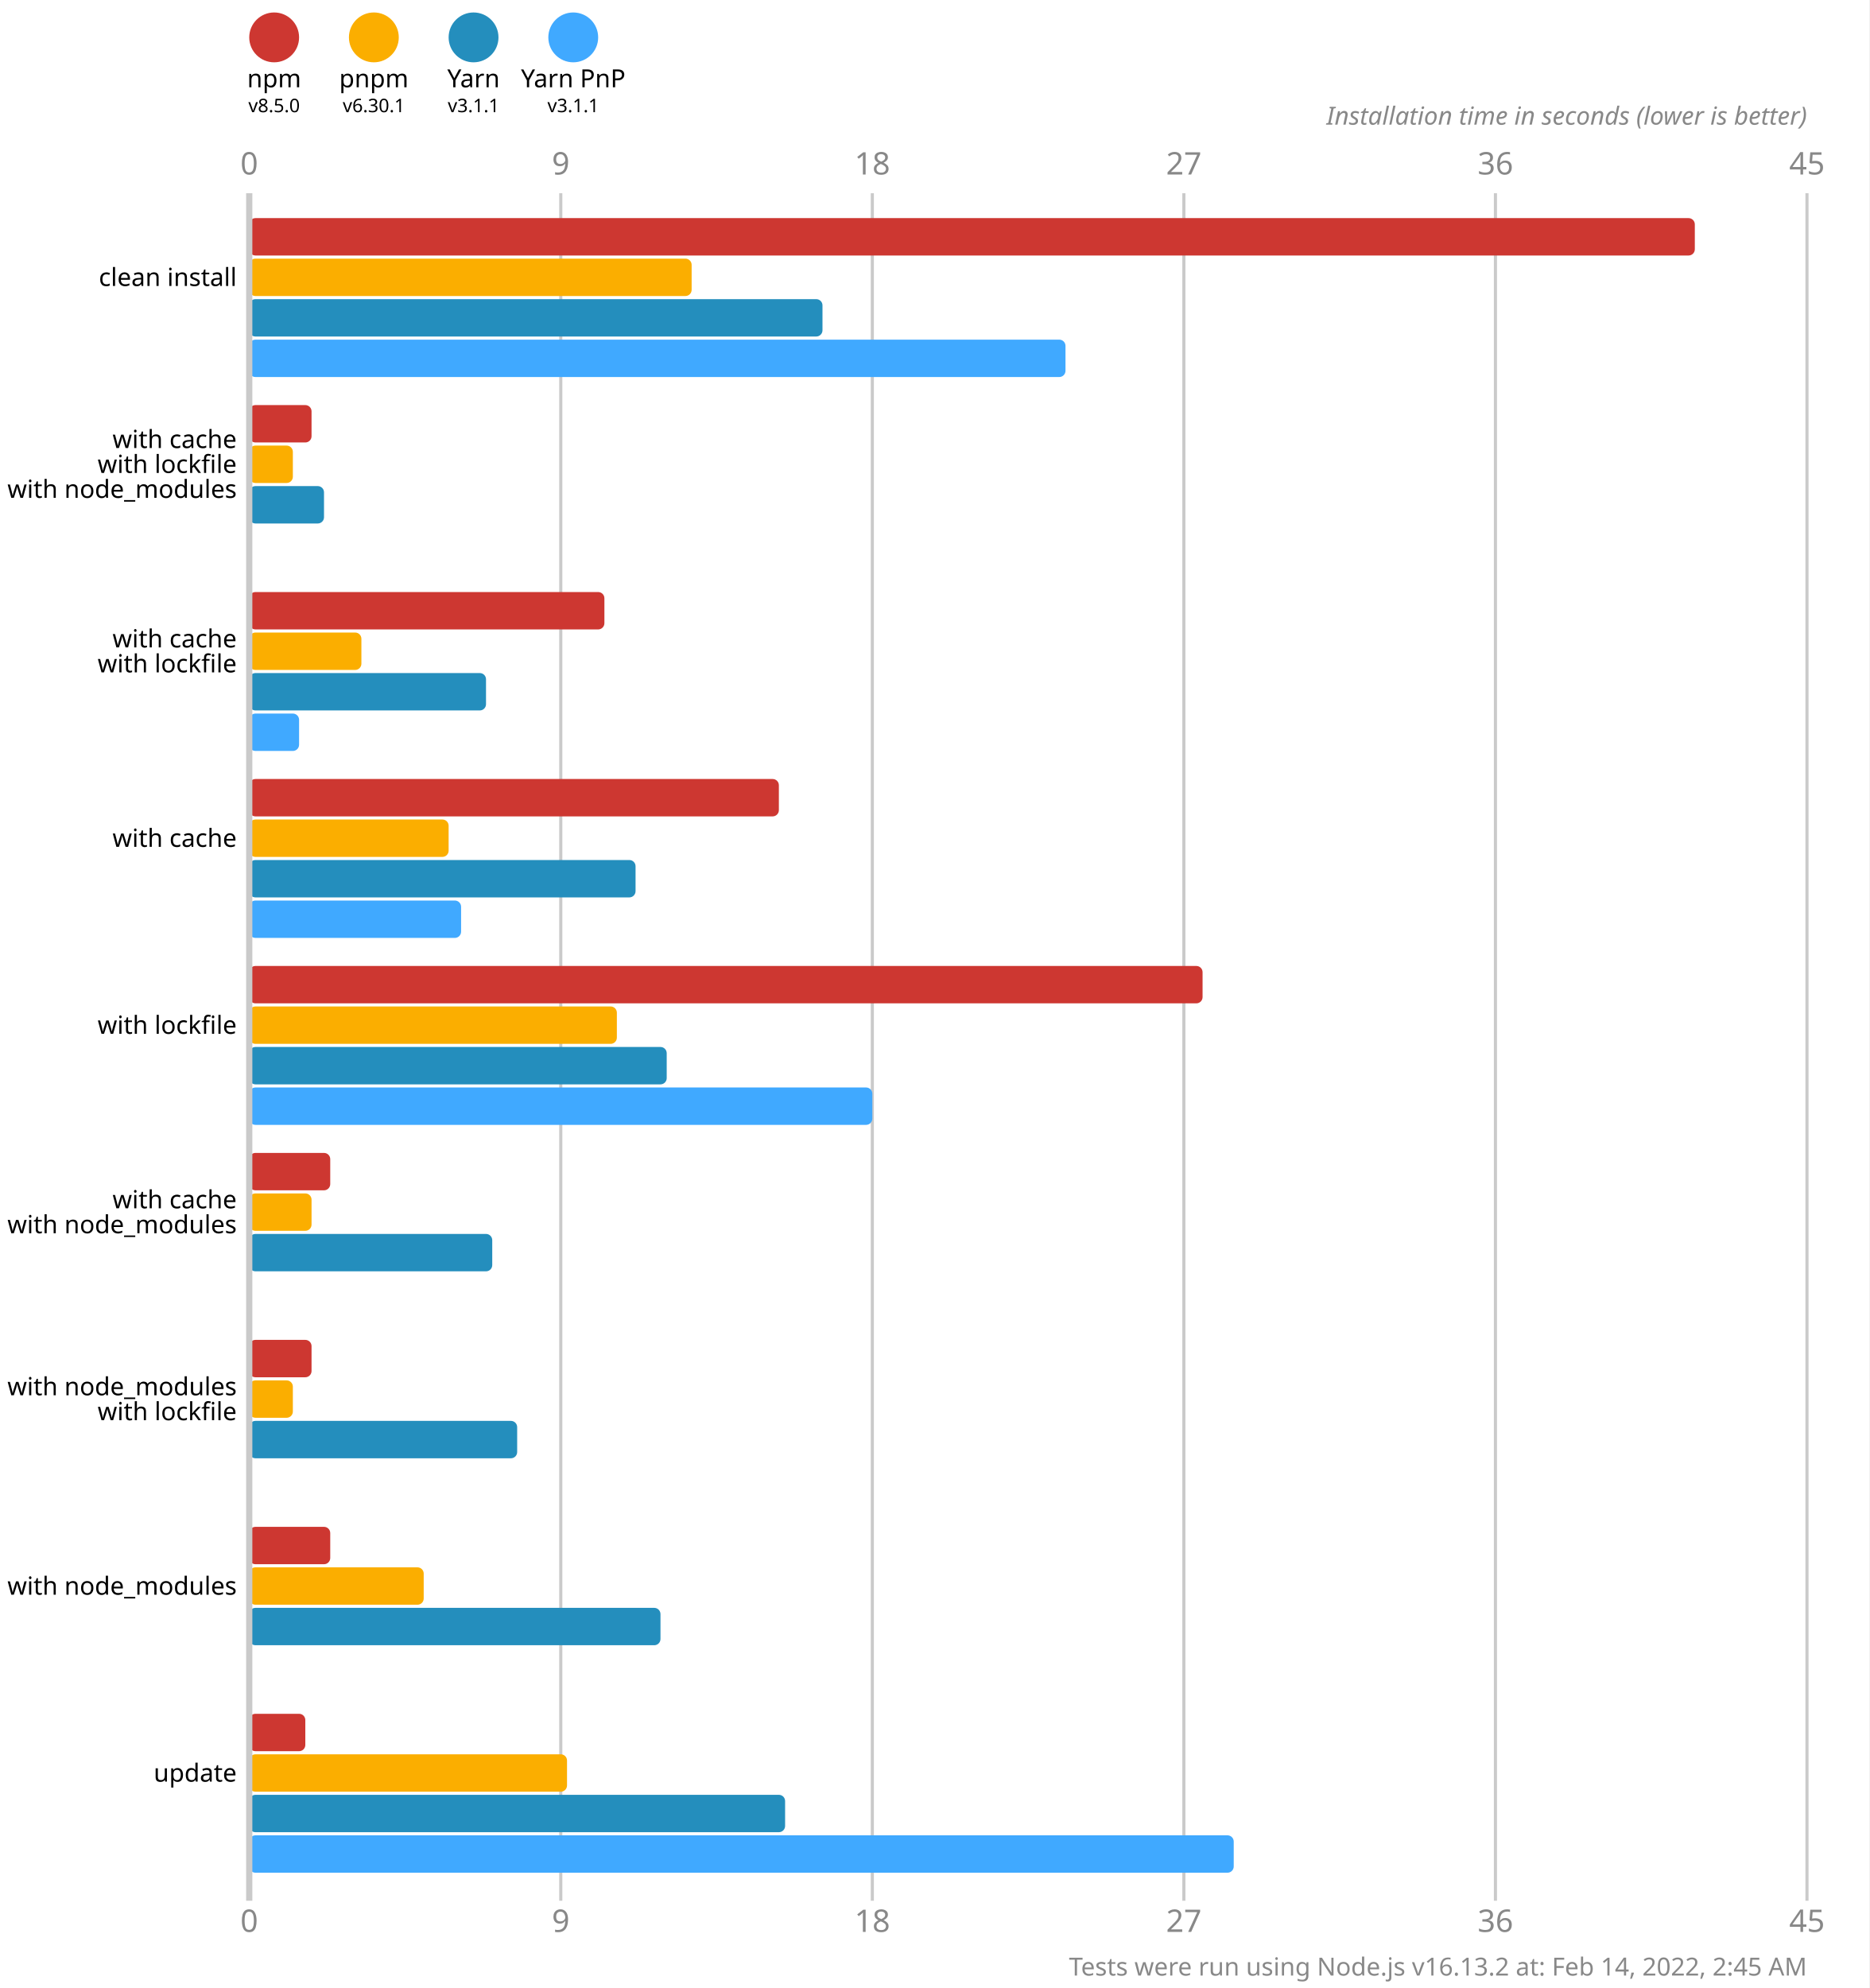
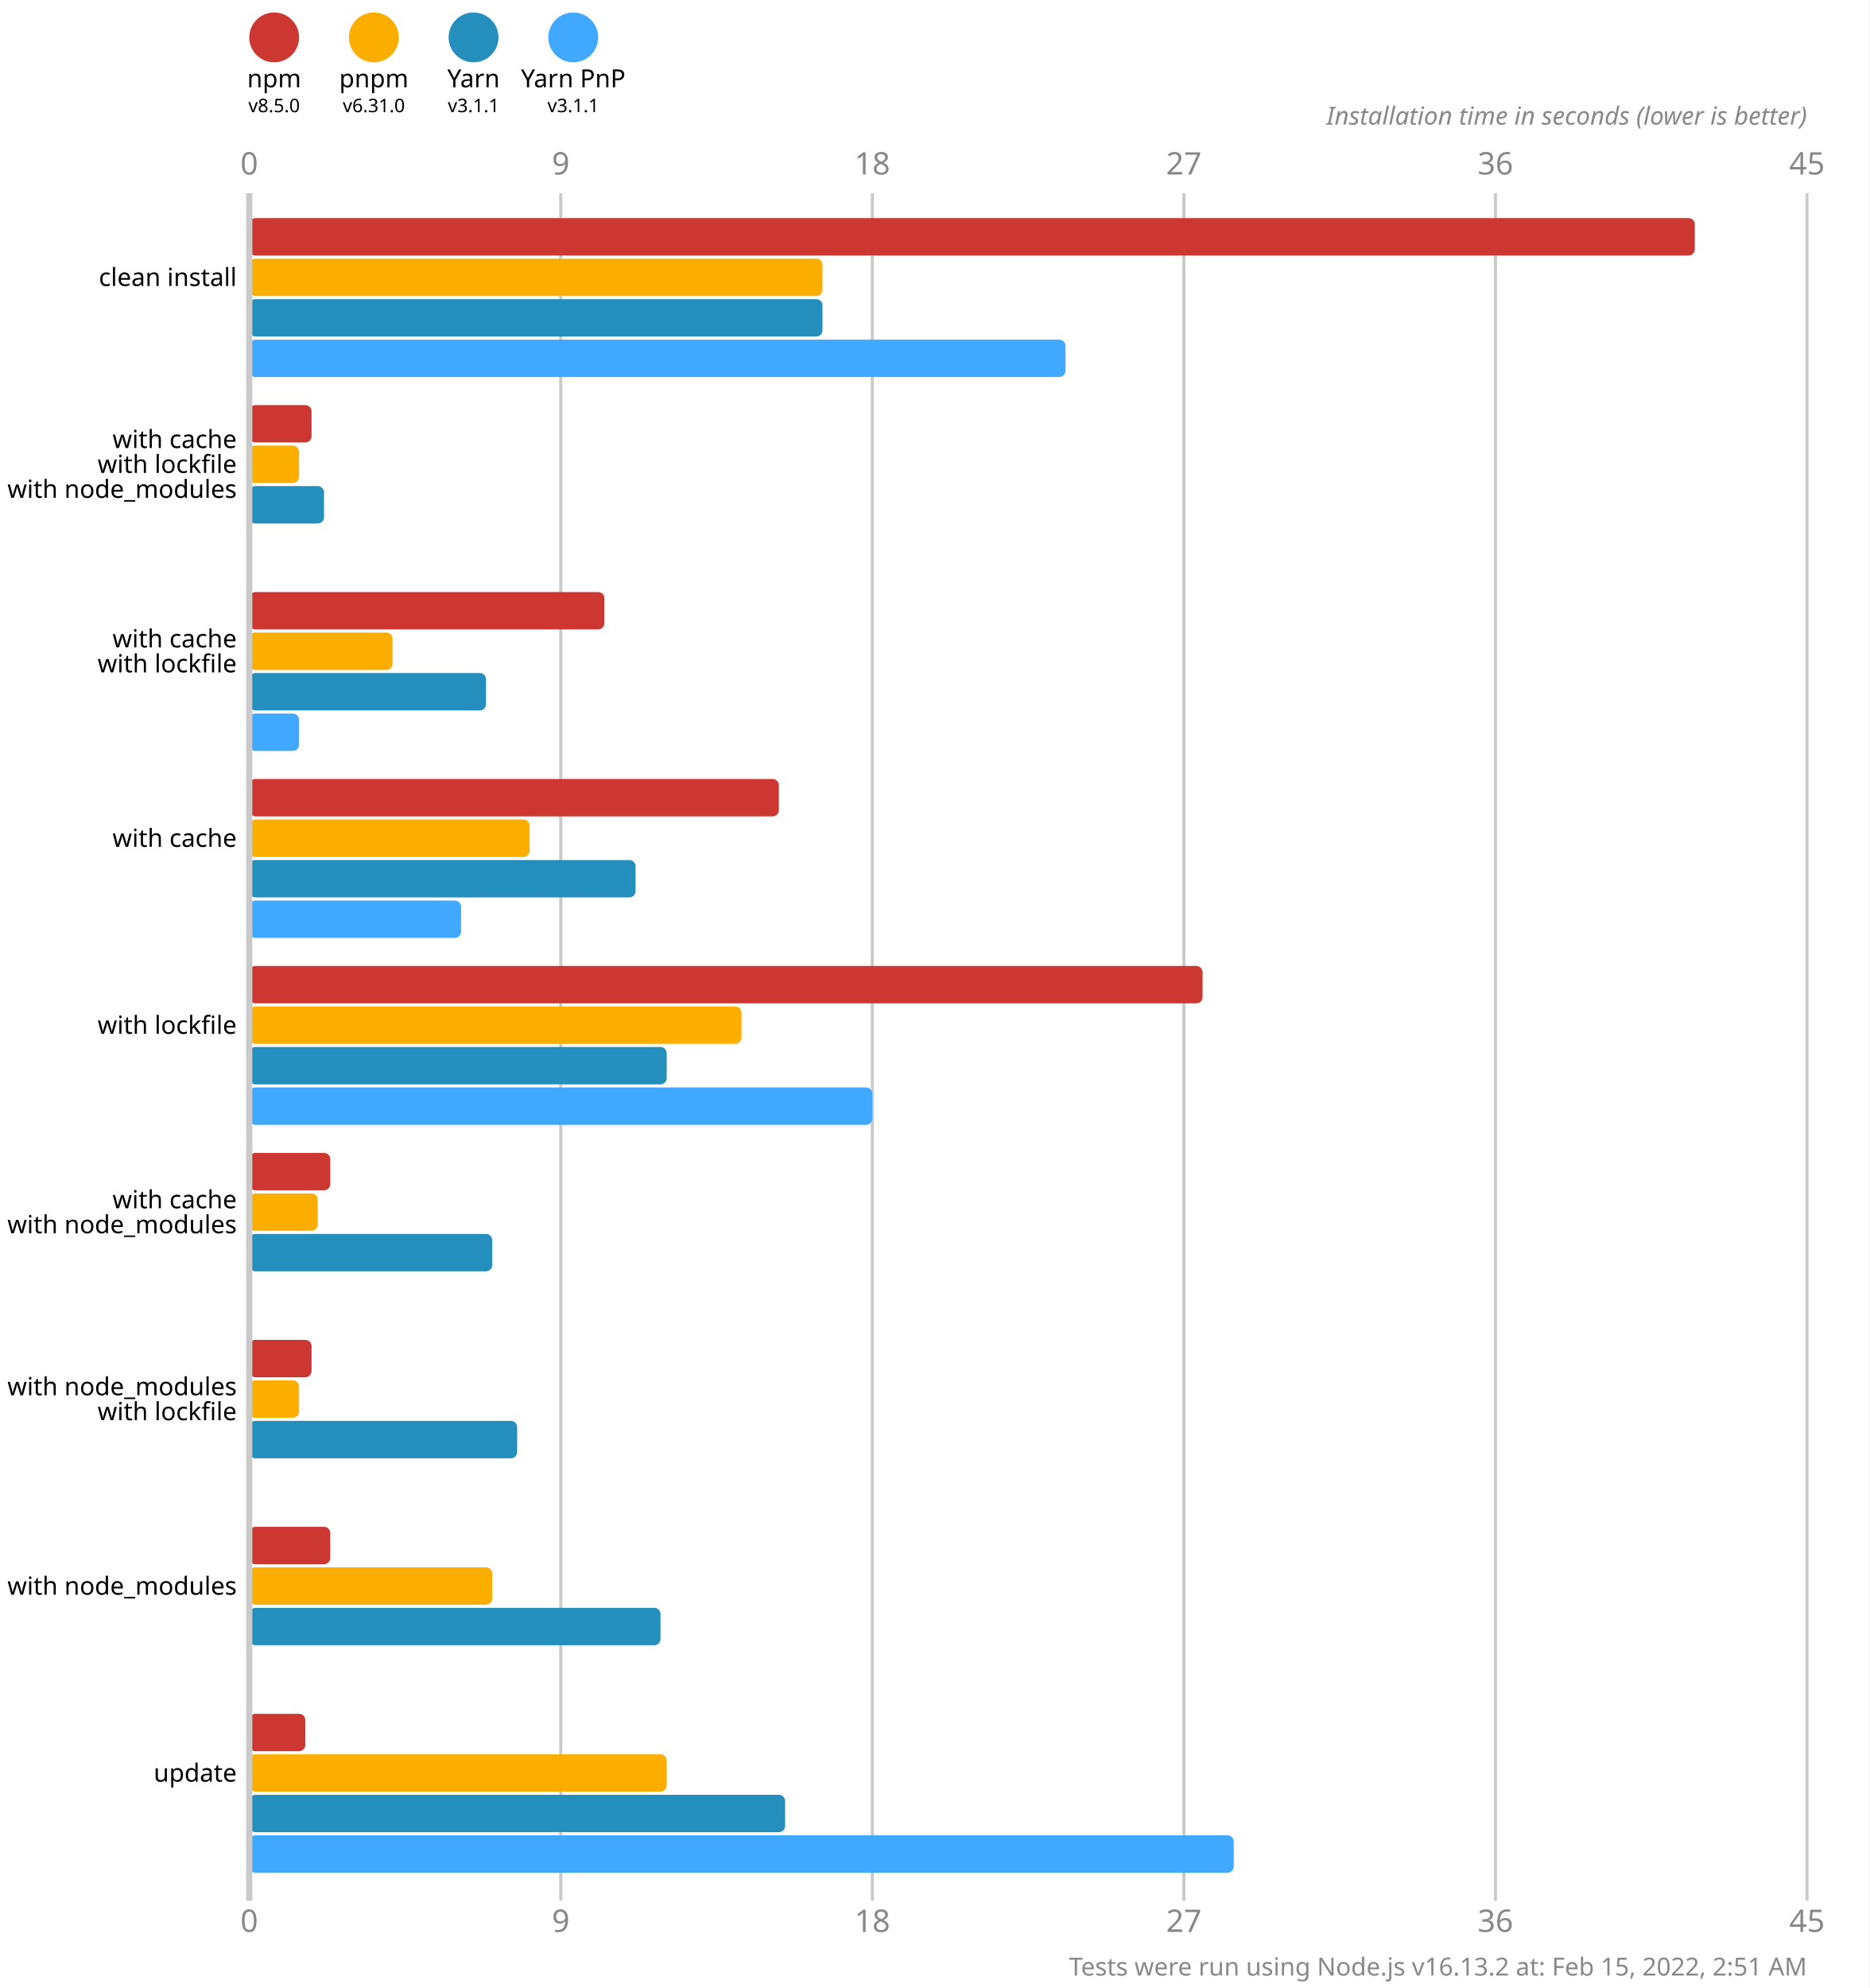
<svg xmlns="http://www.w3.org/2000/svg" version="1.1" viewBox="0 0 300 319">
  <style>
    .font { font-family: sans-serif; }
    .s3 { font-size: 3px; }
    .s4 { font-size: 4px; }
    .s5 { font-size: 5px; }
    .line { stroke: #cacaca; }
    .width { stroke-width: 0.5; }
    .text { fill: #888; }
  </style>
  <rect x="0" y="0" width="300" height="319" fill="#fff" />
  <circle cx="44" cy="6" r="4" fill="#cd3731" />
  <text x="44" y="14" class="font s4" text-anchor="middle">npm</text>
  <text x="44" y="18" class="font s3" text-anchor="middle">v8.5.0</text>
  <circle cx="60" cy="6" r="4" fill="#fbae00" />
  <text x="60" y="14" class="font s4" text-anchor="middle">pnpm</text>
-   <text x="60" y="18" class="font s3" text-anchor="middle">v6.30.1</text>
+   <text x="60" y="18" class="font s3" text-anchor="middle">v6.31.0</text>
  <circle cx="76" cy="6" r="4" fill="#248ebd" />
  <text x="76" y="14" class="font s4" text-anchor="middle">Yarn</text>
  <text x="76" y="18" class="font s3" text-anchor="middle">v3.1.1</text>
  <circle cx="92" cy="6" r="4" fill="#40a9ff" />
  <text x="92" y="14" class="font s4" text-anchor="middle">Yarn PnP</text>
  <text x="92" y="18" class="font s3" text-anchor="middle">v3.1.1</text>
  <text x="40" y="28" class="font s5 text" text-anchor="middle">0</text>
  <text x="40" y="310" class="font s5 text" text-anchor="middle">0</text>
  <line x1="90" y1="31" x2="90" y2="305" class="line width" />
  <text x="90" y="28" class="font s5 text" text-anchor="middle">9</text>
  <text x="90" y="310" class="font s5 text" text-anchor="middle">9</text>
  <line x1="140" y1="31" x2="140" y2="305" class="line width" />
  <text x="140" y="28" class="font s5 text" text-anchor="middle">18</text>
  <text x="140" y="310" class="font s5 text" text-anchor="middle">18</text>
  <line x1="190" y1="31" x2="190" y2="305" class="line width" />
  <text x="190" y="28" class="font s5 text" text-anchor="middle">27</text>
  <text x="190" y="310" class="font s5 text" text-anchor="middle">27</text>
  <line x1="240" y1="31" x2="240" y2="305" class="line width" />
  <text x="240" y="28" class="font s5 text" text-anchor="middle">36</text>
  <text x="240" y="310" class="font s5 text" text-anchor="middle">36</text>
  <line x1="290" y1="31" x2="290" y2="305" class="line width" />
  <text x="290" y="28" class="font s5 text" text-anchor="middle">45</text>
  <text x="290" y="310" class="font s5 text" text-anchor="middle">45</text>
  <text x="290" y="20" class="font s4 text" font-style="italic" text-anchor="end">Installation time in seconds (lower is better)</text>
  <rect x="40" y="35" width="232" height="6" fill="#cd3731" rx="1" ry="1" />
-   <rect x="40" y="41.5" width="71" height="6" fill="#fbae00" rx="1" ry="1" />
+   <rect x="40" y="41.5" width="92" height="6" fill="#fbae00" rx="1" ry="1" />
  <rect x="40" y="48" width="92" height="6" fill="#248ebd" rx="1" ry="1" />
  <rect x="40" y="54.5" width="131" height="6" fill="#40a9ff" rx="1" ry="1" />
  <rect x="40" y="65" width="10" height="6" fill="#cd3731" rx="1" ry="1" />
-   <rect x="40" y="71.5" width="7" height="6" fill="#fbae00" rx="1" ry="1" />
+   <rect x="40" y="71.5" width="8" height="6" fill="#fbae00" rx="1" ry="1" />
  <rect x="40" y="78" width="12" height="6" fill="#248ebd" rx="1" ry="1" />
  <rect x="40" y="84.5" width="0" height="6" fill="#40a9ff" rx="1" ry="1" />
  <rect x="40" y="95" width="57" height="6" fill="#cd3731" rx="1" ry="1" />
-   <rect x="40" y="101.5" width="18" height="6" fill="#fbae00" rx="1" ry="1" />
+   <rect x="40" y="101.5" width="23" height="6" fill="#fbae00" rx="1" ry="1" />
  <rect x="40" y="108" width="38" height="6" fill="#248ebd" rx="1" ry="1" />
  <rect x="40" y="114.5" width="8" height="6" fill="#40a9ff" rx="1" ry="1" />
  <rect x="40" y="125" width="85" height="6" fill="#cd3731" rx="1" ry="1" />
-   <rect x="40" y="131.5" width="32" height="6" fill="#fbae00" rx="1" ry="1" />
+   <rect x="40" y="131.5" width="45" height="6" fill="#fbae00" rx="1" ry="1" />
  <rect x="40" y="138" width="62" height="6" fill="#248ebd" rx="1" ry="1" />
  <rect x="40" y="144.5" width="34" height="6" fill="#40a9ff" rx="1" ry="1" />
  <rect x="40" y="155" width="153" height="6" fill="#cd3731" rx="1" ry="1" />
-   <rect x="40" y="161.5" width="59" height="6" fill="#fbae00" rx="1" ry="1" />
+   <rect x="40" y="161.5" width="79" height="6" fill="#fbae00" rx="1" ry="1" />
  <rect x="40" y="168" width="67" height="6" fill="#248ebd" rx="1" ry="1" />
  <rect x="40" y="174.5" width="100" height="6" fill="#40a9ff" rx="1" ry="1" />
  <rect x="40" y="185" width="13" height="6" fill="#cd3731" rx="1" ry="1" />
-   <rect x="40" y="191.5" width="10" height="6" fill="#fbae00" rx="1" ry="1" />
+   <rect x="40" y="191.5" width="11" height="6" fill="#fbae00" rx="1" ry="1" />
  <rect x="40" y="198" width="39" height="6" fill="#248ebd" rx="1" ry="1" />
  <rect x="40" y="204.5" width="0" height="6" fill="#40a9ff" rx="1" ry="1" />
  <rect x="40" y="215" width="10" height="6" fill="#cd3731" rx="1" ry="1" />
-   <rect x="40" y="221.5" width="7" height="6" fill="#fbae00" rx="1" ry="1" />
+   <rect x="40" y="221.5" width="8" height="6" fill="#fbae00" rx="1" ry="1" />
  <rect x="40" y="228" width="43" height="6" fill="#248ebd" rx="1" ry="1" />
  <rect x="40" y="234.5" width="0" height="6" fill="#40a9ff" rx="1" ry="1" />
  <rect x="40" y="245" width="13" height="6" fill="#cd3731" rx="1" ry="1" />
-   <rect x="40" y="251.5" width="28" height="6" fill="#fbae00" rx="1" ry="1" />
+   <rect x="40" y="251.5" width="39" height="6" fill="#fbae00" rx="1" ry="1" />
  <rect x="40" y="258" width="66" height="6" fill="#248ebd" rx="1" ry="1" />
  <rect x="40" y="264.5" width="0" height="6" fill="#40a9ff" rx="1" ry="1" />
  <rect x="40" y="275" width="9" height="6" fill="#cd3731" rx="1" ry="1" />
-   <rect x="40" y="281.5" width="51" height="6" fill="#fbae00" rx="1" ry="1" />
+   <rect x="40" y="281.5" width="67" height="6" fill="#fbae00" rx="1" ry="1" />
  <rect x="40" y="288" width="86" height="6" fill="#248ebd" rx="1" ry="1" />
  <rect x="40" y="294.5" width="158" height="6" fill="#40a9ff" rx="1" ry="1" />
  <line x1="40" y1="31" x2="40" y2="305" class="line" />
  <text x="38" y="44.5" class="font s4" dominant-baseline="middle" text-anchor="end">clean install</text>
  <text x="38" y="70.5" class="font s4" dominant-baseline="middle" text-anchor="end">with cache</text>
  <text x="38" y="74.5" class="font s4" dominant-baseline="middle" text-anchor="end">with lockfile</text>
  <text x="38" y="78.5" class="font s4" dominant-baseline="middle" text-anchor="end">with node_modules</text>
  <text x="38" y="102.5" class="font s4" dominant-baseline="middle" text-anchor="end">with cache</text>
  <text x="38" y="106.5" class="font s4" dominant-baseline="middle" text-anchor="end">with lockfile</text>
  <text x="38" y="134.5" class="font s4" dominant-baseline="middle" text-anchor="end">with cache</text>
  <text x="38" y="164.5" class="font s4" dominant-baseline="middle" text-anchor="end">with lockfile</text>
  <text x="38" y="192.5" class="font s4" dominant-baseline="middle" text-anchor="end">with cache</text>
  <text x="38" y="196.5" class="font s4" dominant-baseline="middle" text-anchor="end">with node_modules</text>
  <text x="38" y="222.5" class="font s4" dominant-baseline="middle" text-anchor="end">with node_modules</text>
  <text x="38" y="226.5" class="font s4" dominant-baseline="middle" text-anchor="end">with lockfile</text>
  <text x="38" y="254.5" class="font s4" dominant-baseline="middle" text-anchor="end">with node_modules</text>
  <text x="38" y="284.5" class="font s4" dominant-baseline="middle" text-anchor="end">update</text>
-   <text x="290" y="317" class="font s4 text" text-anchor="end">Tests were run using Node.js v16.13.2 at: Feb 14, 2022, 2:45 AM</text>
+   <text x="290" y="317" class="font s4 text" text-anchor="end">Tests were run using Node.js v16.13.2 at: Feb 15, 2022, 2:51 AM</text>
</svg>
